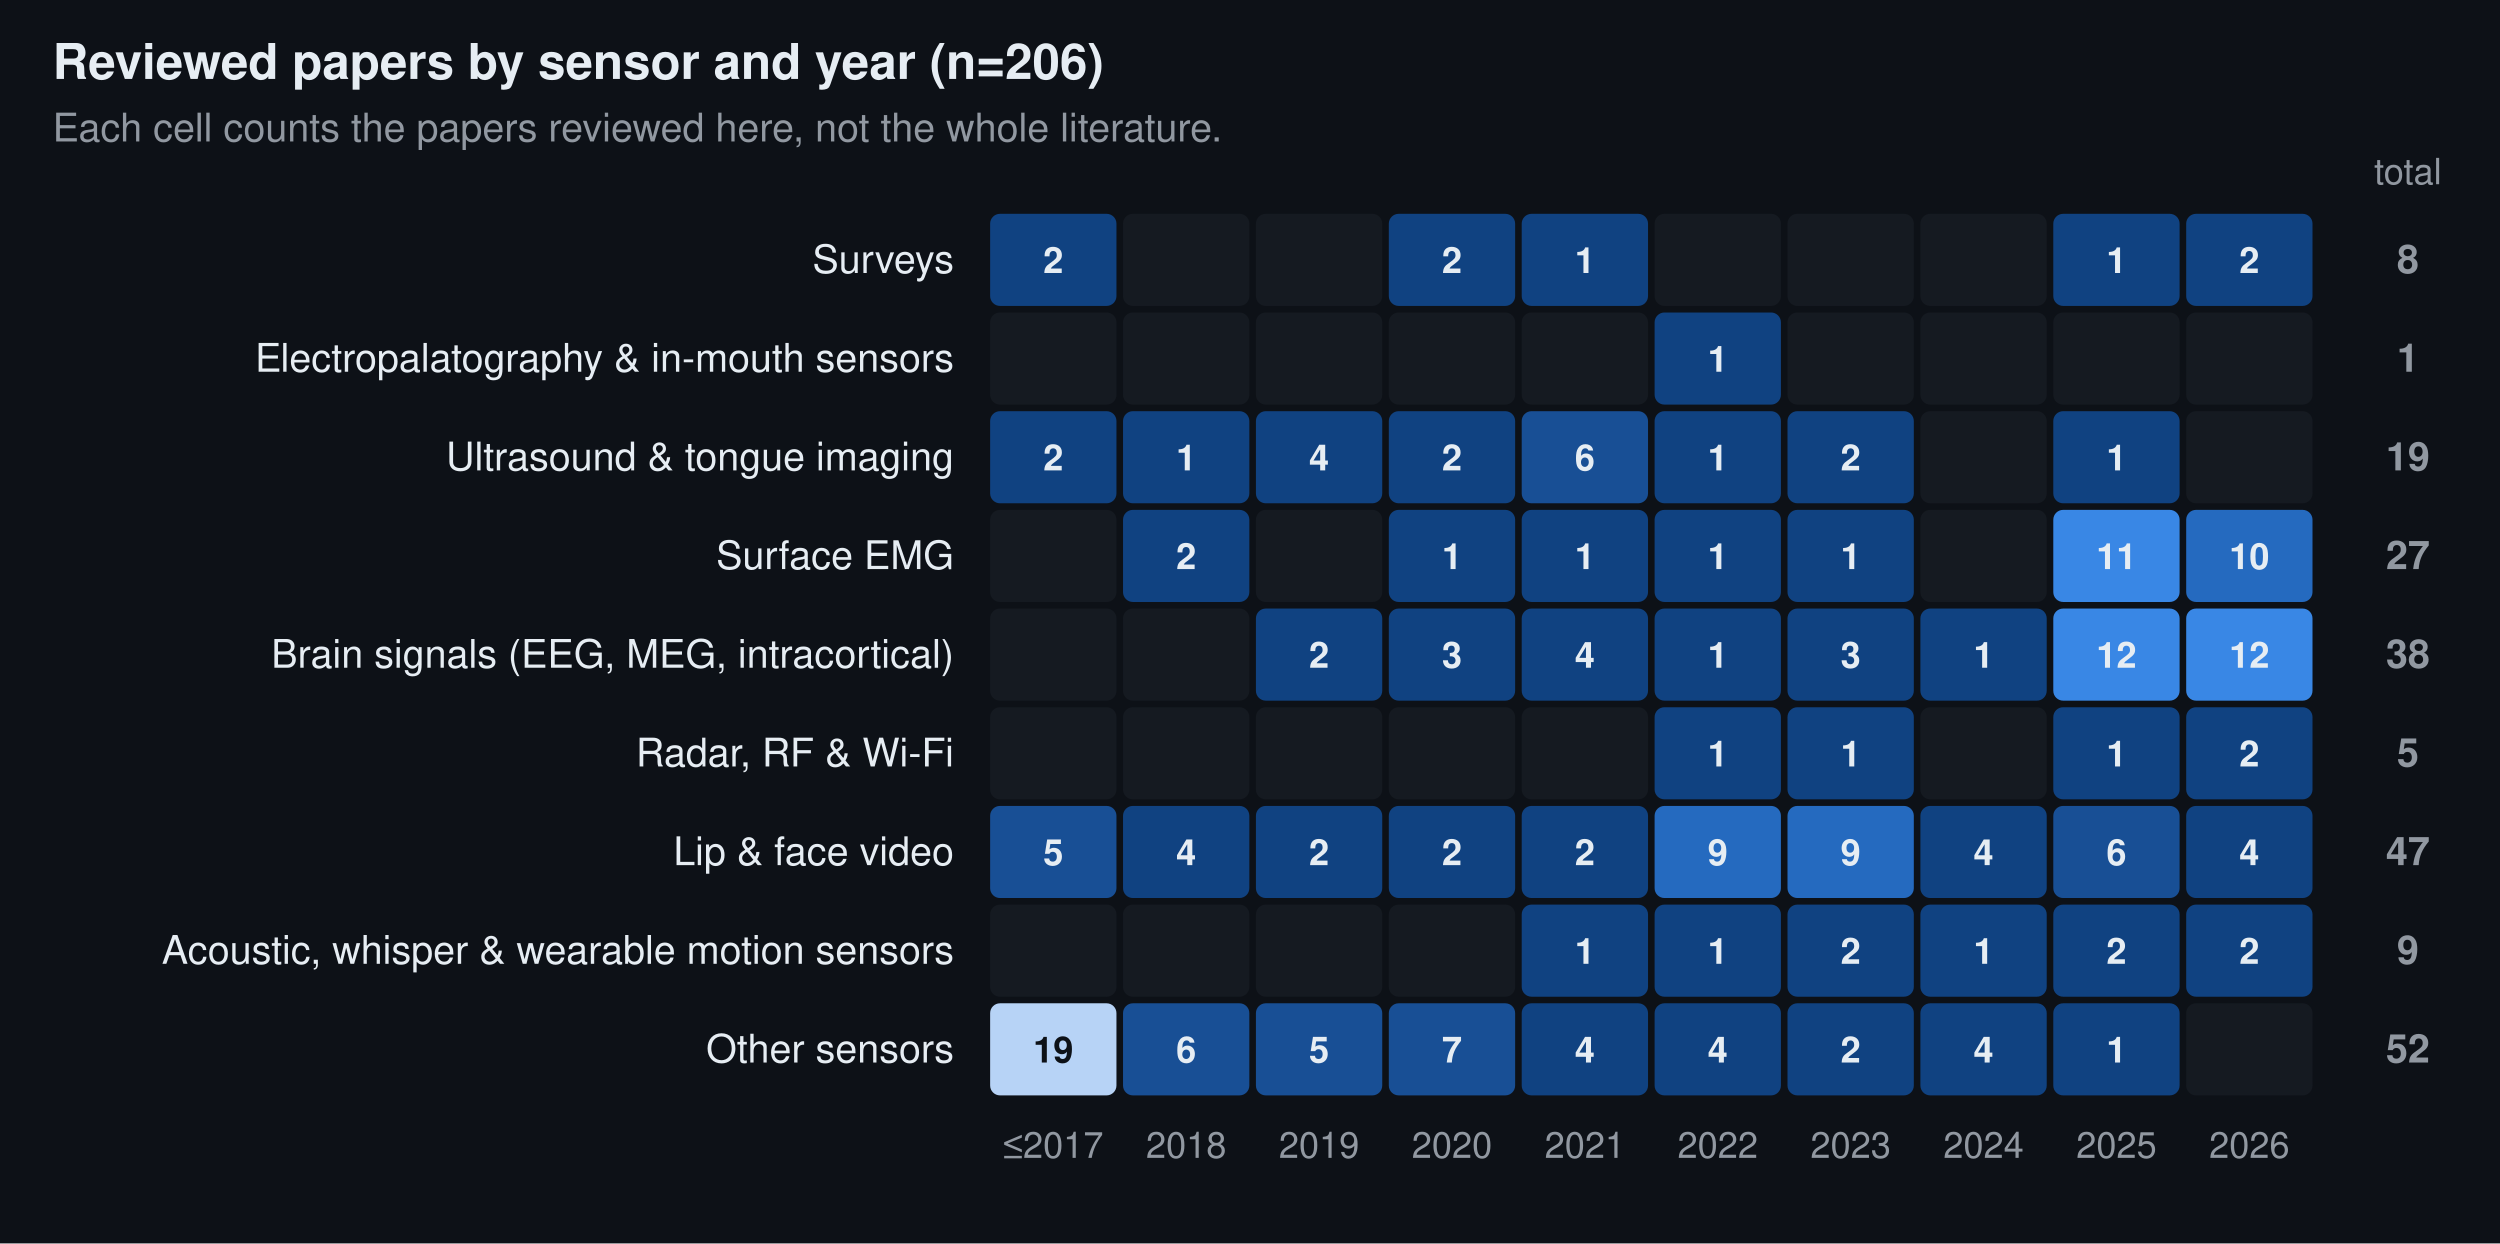
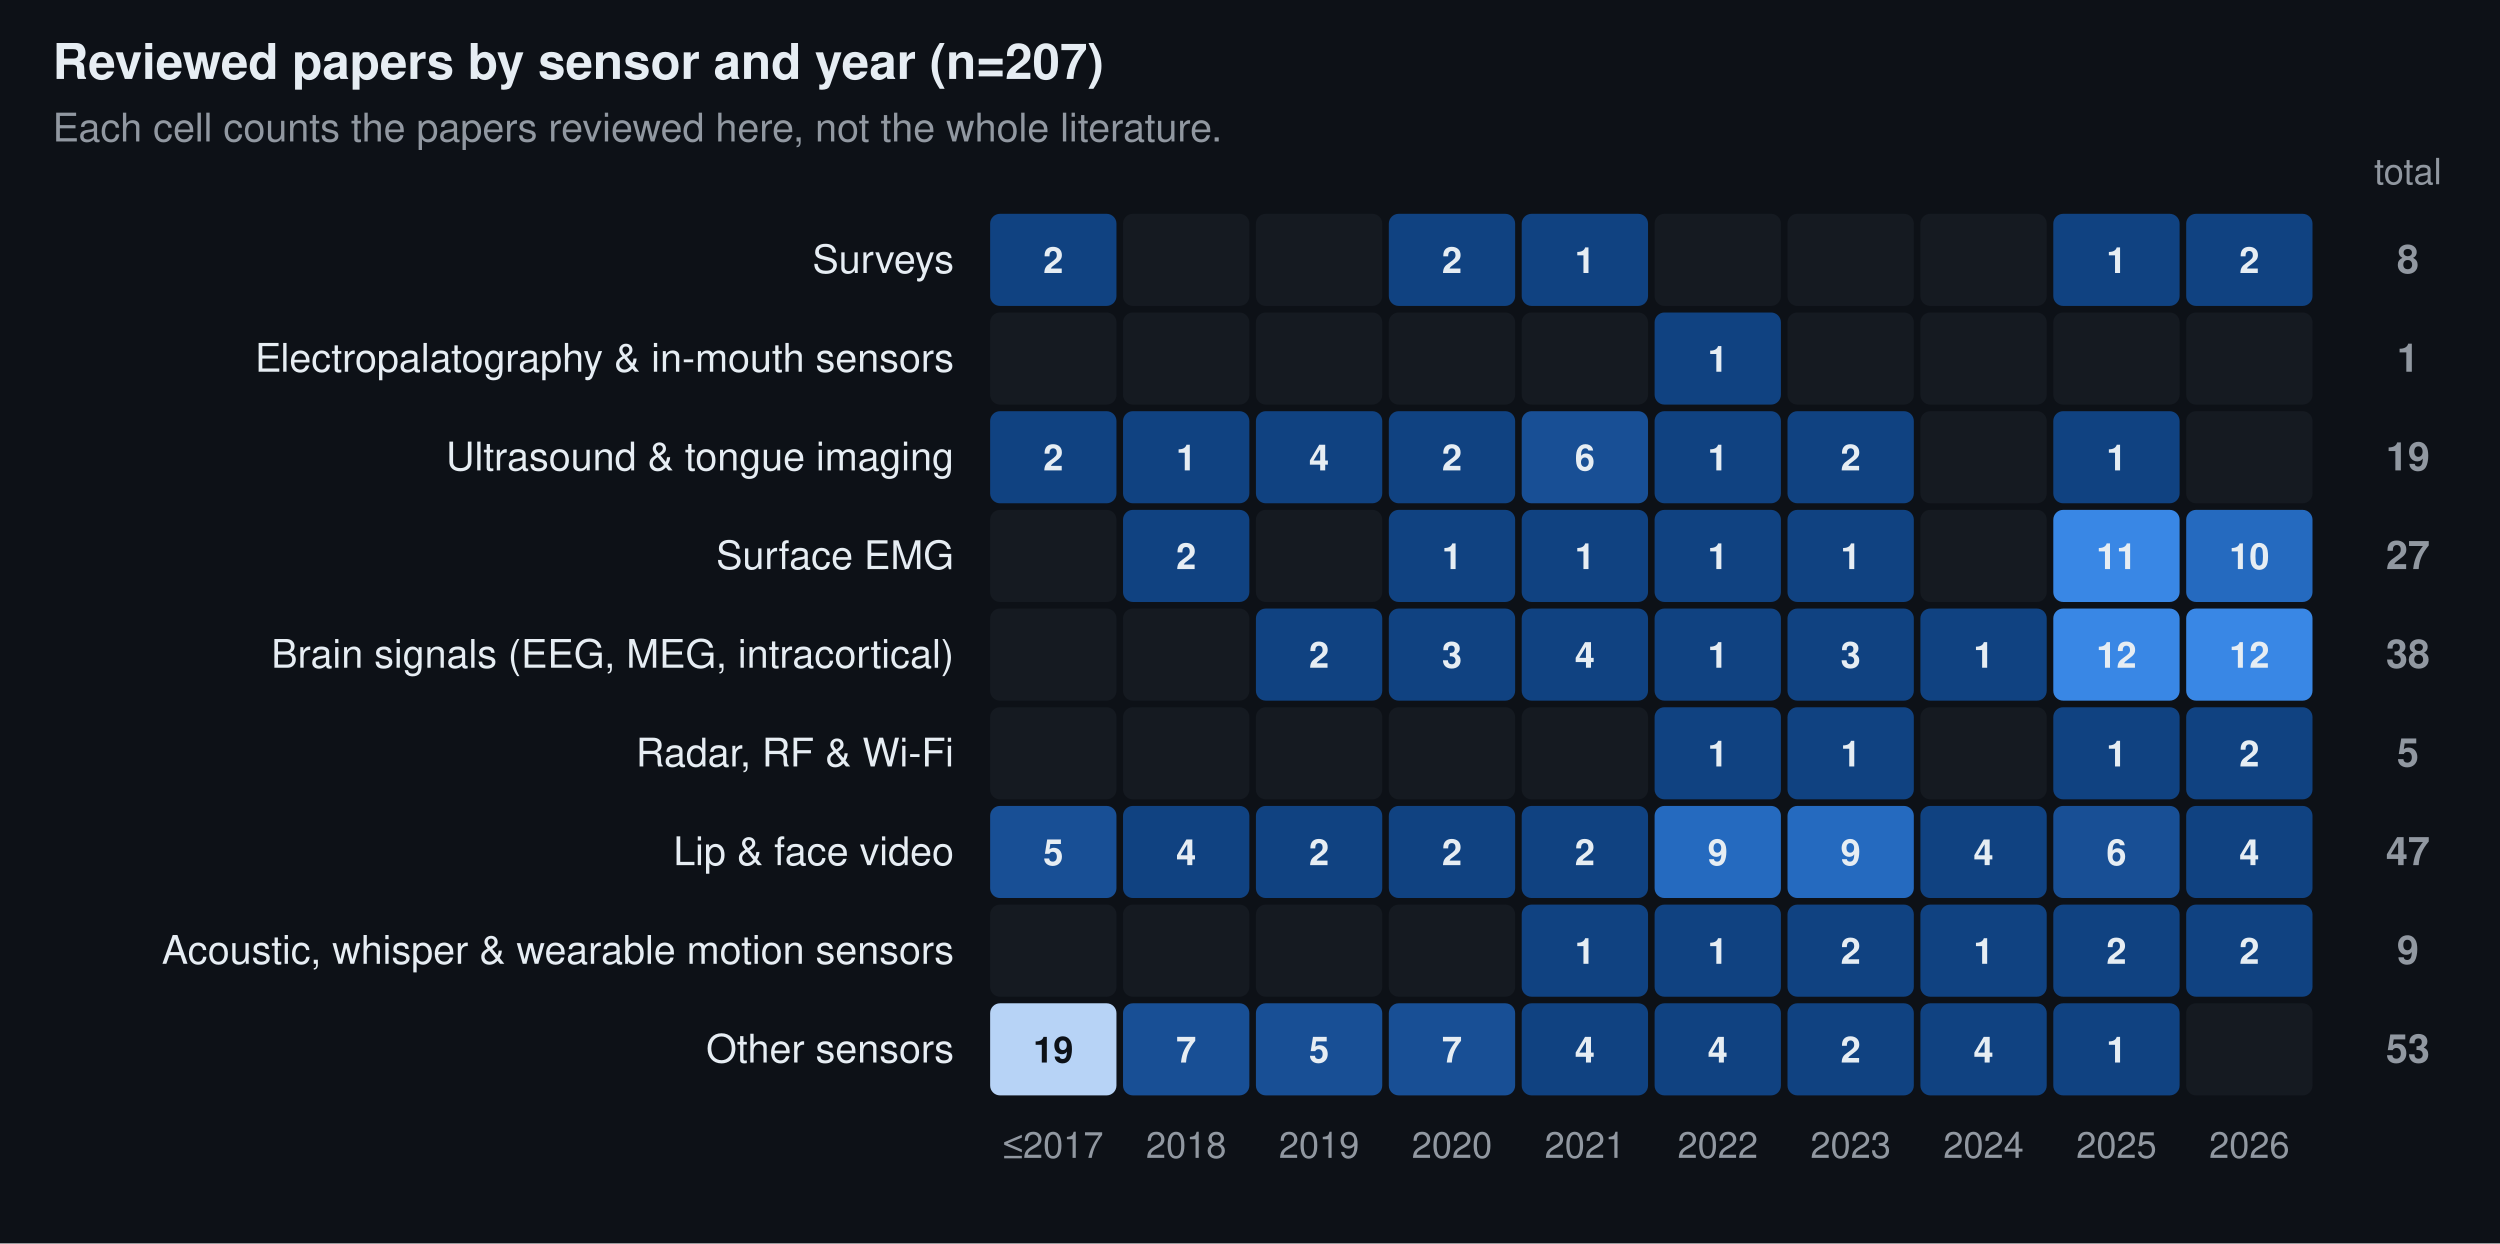
- <svg xmlns="http://www.w3.org/2000/svg" width="760" height="378" viewBox="0 0 760 378" font-family="-apple-system, BlinkMacSystemFont, 'Segoe UI', Helvetica, Arial, sans-serif" role="img" aria-label="Reviewed papers by sensor and year (n=206)">
+ <svg xmlns="http://www.w3.org/2000/svg" width="760" height="378" viewBox="0 0 760 378" font-family="-apple-system, BlinkMacSystemFont, 'Segoe UI', Helvetica, Arial, sans-serif" role="img" aria-label="Reviewed papers by sensor and year (n=207)">
  <rect width="760" height="378" fill="#0d1117" />
-   <text x="16.0" y="24.0" font-size="15" fill="#e6edf3" text-anchor="start" font-weight="600">Reviewed papers by sensor and year (n=206)</text>
+   <text x="16.0" y="24.0" font-size="15" fill="#e6edf3" text-anchor="start" font-weight="600">Reviewed papers by sensor and year (n=207)</text>
  <text x="16.0" y="43.0" font-size="12" fill="#9198a1" text-anchor="start">Each cell counts the papers reviewed here, not the whole literature.</text>
  <text x="320.2" y="352.0" font-size="11" fill="#9198a1" text-anchor="middle">≤2017</text>
  <text x="360.6" y="352.0" font-size="11" fill="#9198a1" text-anchor="middle">2018</text>
  <text x="401.0" y="352.0" font-size="11" fill="#9198a1" text-anchor="middle">2019</text>
  <text x="441.4" y="352.0" font-size="11" fill="#9198a1" text-anchor="middle">2020</text>
  <text x="481.8" y="352.0" font-size="11" fill="#9198a1" text-anchor="middle">2021</text>
  <text x="522.2" y="352.0" font-size="11" fill="#9198a1" text-anchor="middle">2022</text>
  <text x="562.6" y="352.0" font-size="11" fill="#9198a1" text-anchor="middle">2023</text>
  <text x="603.0" y="352.0" font-size="11" fill="#9198a1" text-anchor="middle">2024</text>
  <text x="643.4" y="352.0" font-size="11" fill="#9198a1" text-anchor="middle">2025</text>
  <text x="683.8" y="352.0" font-size="11" fill="#9198a1" text-anchor="middle">2026</text>
  <text x="732.0" y="56.0" font-size="11" fill="#9198a1" text-anchor="middle">total</text>
  <text x="290.0" y="83.0" font-size="12" fill="#e6edf3" text-anchor="end">Surveys</text>
  <rect x="301.0" y="65.0" width="38.4" height="28.0" rx="3" fill="#104281" />
  <text x="320.2" y="83.0" font-size="11" fill="#e6edf3" text-anchor="middle" font-weight="600">2</text>
  <rect x="341.4" y="65.0" width="38.4" height="28.0" rx="3" fill="#151a21" />
  <rect x="381.8" y="65.0" width="38.4" height="28.0" rx="3" fill="#151a21" />
  <rect x="422.2" y="65.0" width="38.4" height="28.0" rx="3" fill="#104281" />
  <text x="441.4" y="83.0" font-size="11" fill="#e6edf3" text-anchor="middle" font-weight="600">2</text>
  <rect x="462.6" y="65.0" width="38.4" height="28.0" rx="3" fill="#104281" />
  <text x="481.8" y="83.0" font-size="11" fill="#e6edf3" text-anchor="middle" font-weight="600">1</text>
  <rect x="503.0" y="65.0" width="38.4" height="28.0" rx="3" fill="#151a21" />
  <rect x="543.4" y="65.0" width="38.4" height="28.0" rx="3" fill="#151a21" />
  <rect x="583.8" y="65.0" width="38.4" height="28.0" rx="3" fill="#151a21" />
  <rect x="624.2" y="65.0" width="38.4" height="28.0" rx="3" fill="#104281" />
  <text x="643.4" y="83.0" font-size="11" fill="#e6edf3" text-anchor="middle" font-weight="600">1</text>
  <rect x="664.6" y="65.0" width="38.4" height="28.0" rx="3" fill="#104281" />
  <text x="683.8" y="83.0" font-size="11" fill="#e6edf3" text-anchor="middle" font-weight="600">2</text>
  <text x="732.0" y="83.0" font-size="12" fill="#9198a1" text-anchor="middle" font-weight="600">8</text>
  <text x="290.0" y="113.0" font-size="12" fill="#e6edf3" text-anchor="end">Electropalatography &amp; in-mouth sensors</text>
  <rect x="301.0" y="95.0" width="38.4" height="28.0" rx="3" fill="#151a21" />
  <rect x="341.4" y="95.0" width="38.4" height="28.0" rx="3" fill="#151a21" />
  <rect x="381.8" y="95.0" width="38.4" height="28.0" rx="3" fill="#151a21" />
  <rect x="422.2" y="95.0" width="38.4" height="28.0" rx="3" fill="#151a21" />
  <rect x="462.6" y="95.0" width="38.4" height="28.0" rx="3" fill="#151a21" />
  <rect x="503.0" y="95.0" width="38.4" height="28.0" rx="3" fill="#104281" />
  <text x="522.2" y="113.0" font-size="11" fill="#e6edf3" text-anchor="middle" font-weight="600">1</text>
  <rect x="543.4" y="95.0" width="38.4" height="28.0" rx="3" fill="#151a21" />
  <rect x="583.8" y="95.0" width="38.4" height="28.0" rx="3" fill="#151a21" />
  <rect x="624.2" y="95.0" width="38.4" height="28.0" rx="3" fill="#151a21" />
  <rect x="664.6" y="95.0" width="38.4" height="28.0" rx="3" fill="#151a21" />
  <text x="732.0" y="113.0" font-size="12" fill="#9198a1" text-anchor="middle" font-weight="600">1</text>
  <text x="290.0" y="143.0" font-size="12" fill="#e6edf3" text-anchor="end">Ultrasound &amp; tongue imaging</text>
  <rect x="301.0" y="125.0" width="38.4" height="28.0" rx="3" fill="#104281" />
  <text x="320.2" y="143.0" font-size="11" fill="#e6edf3" text-anchor="middle" font-weight="600">2</text>
  <rect x="341.4" y="125.0" width="38.4" height="28.0" rx="3" fill="#104281" />
  <text x="360.6" y="143.0" font-size="11" fill="#e6edf3" text-anchor="middle" font-weight="600">1</text>
  <rect x="381.8" y="125.0" width="38.4" height="28.0" rx="3" fill="#104281" />
  <text x="401.0" y="143.0" font-size="11" fill="#e6edf3" text-anchor="middle" font-weight="600">4</text>
  <rect x="422.2" y="125.0" width="38.4" height="28.0" rx="3" fill="#104281" />
  <text x="441.4" y="143.0" font-size="11" fill="#e6edf3" text-anchor="middle" font-weight="600">2</text>
  <rect x="462.6" y="125.0" width="38.4" height="28.0" rx="3" fill="#184f95" />
  <text x="481.8" y="143.0" font-size="11" fill="#e6edf3" text-anchor="middle" font-weight="600">6</text>
  <rect x="503.0" y="125.0" width="38.4" height="28.0" rx="3" fill="#104281" />
  <text x="522.2" y="143.0" font-size="11" fill="#e6edf3" text-anchor="middle" font-weight="600">1</text>
  <rect x="543.4" y="125.0" width="38.4" height="28.0" rx="3" fill="#104281" />
  <text x="562.6" y="143.0" font-size="11" fill="#e6edf3" text-anchor="middle" font-weight="600">2</text>
  <rect x="583.8" y="125.0" width="38.4" height="28.0" rx="3" fill="#151a21" />
  <rect x="624.2" y="125.0" width="38.4" height="28.0" rx="3" fill="#104281" />
  <text x="643.4" y="143.0" font-size="11" fill="#e6edf3" text-anchor="middle" font-weight="600">1</text>
  <rect x="664.6" y="125.0" width="38.4" height="28.0" rx="3" fill="#151a21" />
  <text x="732.0" y="143.0" font-size="12" fill="#9198a1" text-anchor="middle" font-weight="600">19</text>
  <text x="290.0" y="173.0" font-size="12" fill="#e6edf3" text-anchor="end">Surface EMG</text>
  <rect x="301.0" y="155.0" width="38.4" height="28.0" rx="3" fill="#151a21" />
  <rect x="341.4" y="155.0" width="38.4" height="28.0" rx="3" fill="#104281" />
  <text x="360.6" y="173.0" font-size="11" fill="#e6edf3" text-anchor="middle" font-weight="600">2</text>
  <rect x="381.8" y="155.0" width="38.4" height="28.0" rx="3" fill="#151a21" />
  <rect x="422.2" y="155.0" width="38.4" height="28.0" rx="3" fill="#104281" />
  <text x="441.4" y="173.0" font-size="11" fill="#e6edf3" text-anchor="middle" font-weight="600">1</text>
  <rect x="462.6" y="155.0" width="38.4" height="28.0" rx="3" fill="#104281" />
  <text x="481.8" y="173.0" font-size="11" fill="#e6edf3" text-anchor="middle" font-weight="600">1</text>
  <rect x="503.0" y="155.0" width="38.4" height="28.0" rx="3" fill="#104281" />
  <text x="522.2" y="173.0" font-size="11" fill="#e6edf3" text-anchor="middle" font-weight="600">1</text>
  <rect x="543.4" y="155.0" width="38.4" height="28.0" rx="3" fill="#104281" />
  <text x="562.6" y="173.0" font-size="11" fill="#e6edf3" text-anchor="middle" font-weight="600">1</text>
  <rect x="583.8" y="155.0" width="38.4" height="28.0" rx="3" fill="#151a21" />
  <rect x="624.2" y="155.0" width="38.4" height="28.0" rx="3" fill="#3987e5" />
  <text x="643.4" y="173.0" font-size="11" fill="#e6edf3" text-anchor="middle" font-weight="600">11</text>
  <rect x="664.6" y="155.0" width="38.4" height="28.0" rx="3" fill="#256abf" />
  <text x="683.8" y="173.0" font-size="11" fill="#e6edf3" text-anchor="middle" font-weight="600">10</text>
  <text x="732.0" y="173.0" font-size="12" fill="#9198a1" text-anchor="middle" font-weight="600">27</text>
  <text x="290.0" y="203.0" font-size="12" fill="#e6edf3" text-anchor="end">Brain signals (EEG, MEG, intracortical)</text>
  <rect x="301.0" y="185.0" width="38.4" height="28.0" rx="3" fill="#151a21" />
  <rect x="341.4" y="185.0" width="38.4" height="28.0" rx="3" fill="#151a21" />
  <rect x="381.8" y="185.0" width="38.4" height="28.0" rx="3" fill="#104281" />
  <text x="401.0" y="203.0" font-size="11" fill="#e6edf3" text-anchor="middle" font-weight="600">2</text>
  <rect x="422.2" y="185.0" width="38.4" height="28.0" rx="3" fill="#104281" />
  <text x="441.4" y="203.0" font-size="11" fill="#e6edf3" text-anchor="middle" font-weight="600">3</text>
  <rect x="462.6" y="185.0" width="38.4" height="28.0" rx="3" fill="#104281" />
  <text x="481.8" y="203.0" font-size="11" fill="#e6edf3" text-anchor="middle" font-weight="600">4</text>
  <rect x="503.0" y="185.0" width="38.4" height="28.0" rx="3" fill="#104281" />
  <text x="522.2" y="203.0" font-size="11" fill="#e6edf3" text-anchor="middle" font-weight="600">1</text>
  <rect x="543.4" y="185.0" width="38.4" height="28.0" rx="3" fill="#104281" />
  <text x="562.6" y="203.0" font-size="11" fill="#e6edf3" text-anchor="middle" font-weight="600">3</text>
  <rect x="583.8" y="185.0" width="38.4" height="28.0" rx="3" fill="#104281" />
  <text x="603.0" y="203.0" font-size="11" fill="#e6edf3" text-anchor="middle" font-weight="600">1</text>
  <rect x="624.2" y="185.0" width="38.4" height="28.0" rx="3" fill="#3987e5" />
  <text x="643.4" y="203.0" font-size="11" fill="#e6edf3" text-anchor="middle" font-weight="600">12</text>
  <rect x="664.6" y="185.0" width="38.4" height="28.0" rx="3" fill="#3987e5" />
  <text x="683.8" y="203.0" font-size="11" fill="#e6edf3" text-anchor="middle" font-weight="600">12</text>
  <text x="732.0" y="203.0" font-size="12" fill="#9198a1" text-anchor="middle" font-weight="600">38</text>
  <text x="290.0" y="233.0" font-size="12" fill="#e6edf3" text-anchor="end">Radar, RF &amp; Wi-Fi</text>
  <rect x="301.0" y="215.0" width="38.4" height="28.0" rx="3" fill="#151a21" />
  <rect x="341.4" y="215.0" width="38.4" height="28.0" rx="3" fill="#151a21" />
  <rect x="381.8" y="215.0" width="38.4" height="28.0" rx="3" fill="#151a21" />
  <rect x="422.2" y="215.0" width="38.4" height="28.0" rx="3" fill="#151a21" />
  <rect x="462.6" y="215.0" width="38.4" height="28.0" rx="3" fill="#151a21" />
  <rect x="503.0" y="215.0" width="38.4" height="28.0" rx="3" fill="#104281" />
  <text x="522.2" y="233.0" font-size="11" fill="#e6edf3" text-anchor="middle" font-weight="600">1</text>
  <rect x="543.4" y="215.0" width="38.4" height="28.0" rx="3" fill="#104281" />
  <text x="562.6" y="233.0" font-size="11" fill="#e6edf3" text-anchor="middle" font-weight="600">1</text>
  <rect x="583.8" y="215.0" width="38.4" height="28.0" rx="3" fill="#151a21" />
  <rect x="624.2" y="215.0" width="38.4" height="28.0" rx="3" fill="#104281" />
  <text x="643.4" y="233.0" font-size="11" fill="#e6edf3" text-anchor="middle" font-weight="600">1</text>
  <rect x="664.6" y="215.0" width="38.4" height="28.0" rx="3" fill="#104281" />
  <text x="683.8" y="233.0" font-size="11" fill="#e6edf3" text-anchor="middle" font-weight="600">2</text>
  <text x="732.0" y="233.0" font-size="12" fill="#9198a1" text-anchor="middle" font-weight="600">5</text>
  <text x="290.0" y="263.0" font-size="12" fill="#e6edf3" text-anchor="end">Lip &amp; face video</text>
  <rect x="301.0" y="245.0" width="38.4" height="28.0" rx="3" fill="#184f95" />
  <text x="320.2" y="263.0" font-size="11" fill="#e6edf3" text-anchor="middle" font-weight="600">5</text>
  <rect x="341.4" y="245.0" width="38.4" height="28.0" rx="3" fill="#104281" />
  <text x="360.6" y="263.0" font-size="11" fill="#e6edf3" text-anchor="middle" font-weight="600">4</text>
  <rect x="381.8" y="245.0" width="38.4" height="28.0" rx="3" fill="#104281" />
  <text x="401.0" y="263.0" font-size="11" fill="#e6edf3" text-anchor="middle" font-weight="600">2</text>
  <rect x="422.2" y="245.0" width="38.4" height="28.0" rx="3" fill="#104281" />
  <text x="441.4" y="263.0" font-size="11" fill="#e6edf3" text-anchor="middle" font-weight="600">2</text>
  <rect x="462.6" y="245.0" width="38.4" height="28.0" rx="3" fill="#104281" />
  <text x="481.8" y="263.0" font-size="11" fill="#e6edf3" text-anchor="middle" font-weight="600">2</text>
  <rect x="503.0" y="245.0" width="38.4" height="28.0" rx="3" fill="#256abf" />
  <text x="522.2" y="263.0" font-size="11" fill="#e6edf3" text-anchor="middle" font-weight="600">9</text>
  <rect x="543.4" y="245.0" width="38.4" height="28.0" rx="3" fill="#256abf" />
  <text x="562.6" y="263.0" font-size="11" fill="#e6edf3" text-anchor="middle" font-weight="600">9</text>
  <rect x="583.8" y="245.0" width="38.4" height="28.0" rx="3" fill="#104281" />
  <text x="603.0" y="263.0" font-size="11" fill="#e6edf3" text-anchor="middle" font-weight="600">4</text>
  <rect x="624.2" y="245.0" width="38.4" height="28.0" rx="3" fill="#184f95" />
  <text x="643.4" y="263.0" font-size="11" fill="#e6edf3" text-anchor="middle" font-weight="600">6</text>
  <rect x="664.6" y="245.0" width="38.4" height="28.0" rx="3" fill="#104281" />
  <text x="683.8" y="263.0" font-size="11" fill="#e6edf3" text-anchor="middle" font-weight="600">4</text>
  <text x="732.0" y="263.0" font-size="12" fill="#9198a1" text-anchor="middle" font-weight="600">47</text>
  <text x="290.0" y="293.0" font-size="12" fill="#e6edf3" text-anchor="end">Acoustic, whisper &amp; wearable motion sensors</text>
  <rect x="301.0" y="275.0" width="38.4" height="28.0" rx="3" fill="#151a21" />
  <rect x="341.4" y="275.0" width="38.4" height="28.0" rx="3" fill="#151a21" />
  <rect x="381.8" y="275.0" width="38.4" height="28.0" rx="3" fill="#151a21" />
  <rect x="422.2" y="275.0" width="38.4" height="28.0" rx="3" fill="#151a21" />
  <rect x="462.6" y="275.0" width="38.4" height="28.0" rx="3" fill="#104281" />
  <text x="481.8" y="293.0" font-size="11" fill="#e6edf3" text-anchor="middle" font-weight="600">1</text>
  <rect x="503.0" y="275.0" width="38.4" height="28.0" rx="3" fill="#104281" />
  <text x="522.2" y="293.0" font-size="11" fill="#e6edf3" text-anchor="middle" font-weight="600">1</text>
  <rect x="543.4" y="275.0" width="38.4" height="28.0" rx="3" fill="#104281" />
  <text x="562.6" y="293.0" font-size="11" fill="#e6edf3" text-anchor="middle" font-weight="600">2</text>
  <rect x="583.8" y="275.0" width="38.4" height="28.0" rx="3" fill="#104281" />
  <text x="603.0" y="293.0" font-size="11" fill="#e6edf3" text-anchor="middle" font-weight="600">1</text>
  <rect x="624.2" y="275.0" width="38.4" height="28.0" rx="3" fill="#104281" />
  <text x="643.4" y="293.0" font-size="11" fill="#e6edf3" text-anchor="middle" font-weight="600">2</text>
  <rect x="664.6" y="275.0" width="38.4" height="28.0" rx="3" fill="#104281" />
  <text x="683.8" y="293.0" font-size="11" fill="#e6edf3" text-anchor="middle" font-weight="600">2</text>
  <text x="732.0" y="293.0" font-size="12" fill="#9198a1" text-anchor="middle" font-weight="600">9</text>
  <text x="290.0" y="323.0" font-size="12" fill="#e6edf3" text-anchor="end">Other sensors</text>
  <rect x="301.0" y="305.0" width="38.4" height="28.0" rx="3" fill="#b7d3f6" />
  <text x="320.2" y="323.0" font-size="11" fill="#0d1117" text-anchor="middle" font-weight="600">19</text>
  <rect x="341.4" y="305.0" width="38.4" height="28.0" rx="3" fill="#184f95" />
-   <text x="360.6" y="323.0" font-size="11" fill="#e6edf3" text-anchor="middle" font-weight="600">6</text>
+   <text x="360.6" y="323.0" font-size="11" fill="#e6edf3" text-anchor="middle" font-weight="600">7</text>
  <rect x="381.8" y="305.0" width="38.4" height="28.0" rx="3" fill="#184f95" />
  <text x="401.0" y="323.0" font-size="11" fill="#e6edf3" text-anchor="middle" font-weight="600">5</text>
  <rect x="422.2" y="305.0" width="38.4" height="28.0" rx="3" fill="#184f95" />
  <text x="441.4" y="323.0" font-size="11" fill="#e6edf3" text-anchor="middle" font-weight="600">7</text>
  <rect x="462.6" y="305.0" width="38.4" height="28.0" rx="3" fill="#104281" />
  <text x="481.8" y="323.0" font-size="11" fill="#e6edf3" text-anchor="middle" font-weight="600">4</text>
  <rect x="503.0" y="305.0" width="38.4" height="28.0" rx="3" fill="#104281" />
  <text x="522.2" y="323.0" font-size="11" fill="#e6edf3" text-anchor="middle" font-weight="600">4</text>
  <rect x="543.4" y="305.0" width="38.4" height="28.0" rx="3" fill="#104281" />
  <text x="562.6" y="323.0" font-size="11" fill="#e6edf3" text-anchor="middle" font-weight="600">2</text>
  <rect x="583.8" y="305.0" width="38.4" height="28.0" rx="3" fill="#104281" />
  <text x="603.0" y="323.0" font-size="11" fill="#e6edf3" text-anchor="middle" font-weight="600">4</text>
  <rect x="624.2" y="305.0" width="38.4" height="28.0" rx="3" fill="#104281" />
  <text x="643.4" y="323.0" font-size="11" fill="#e6edf3" text-anchor="middle" font-weight="600">1</text>
  <rect x="664.6" y="305.0" width="38.4" height="28.0" rx="3" fill="#151a21" />
-   <text x="732.0" y="323.0" font-size="12" fill="#9198a1" text-anchor="middle" font-weight="600">52</text>
+   <text x="732.0" y="323.0" font-size="12" fill="#9198a1" text-anchor="middle" font-weight="600">53</text>
</svg>
